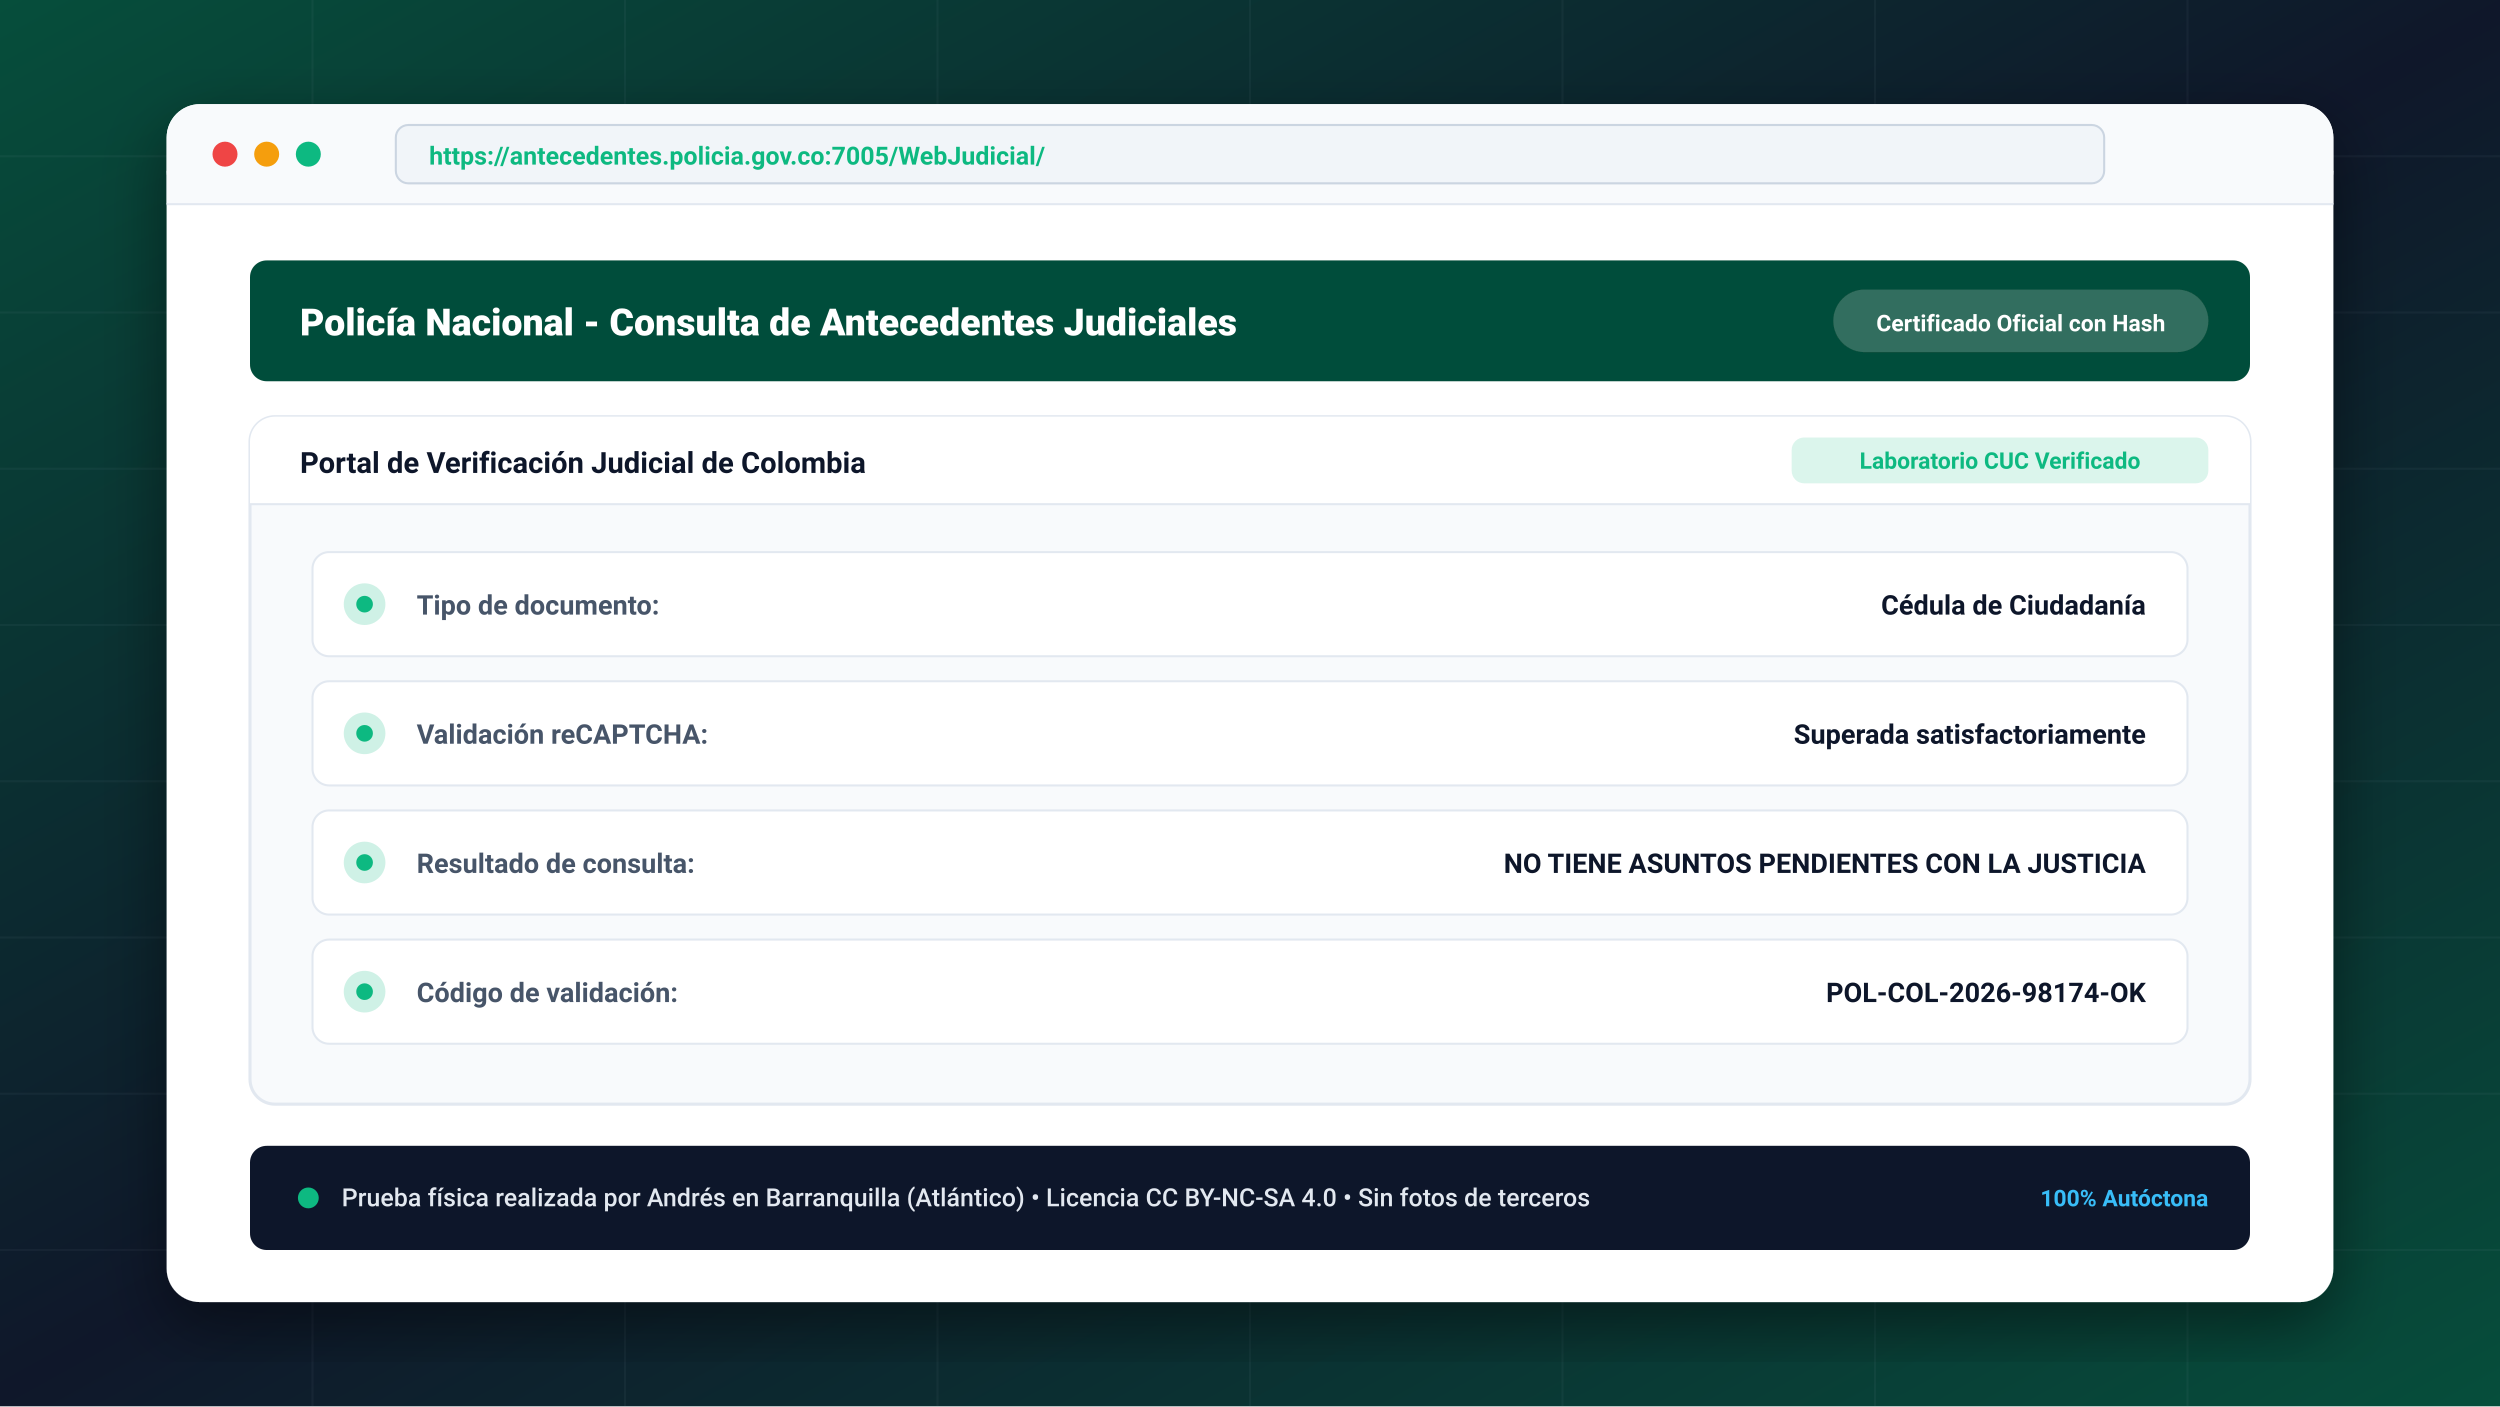
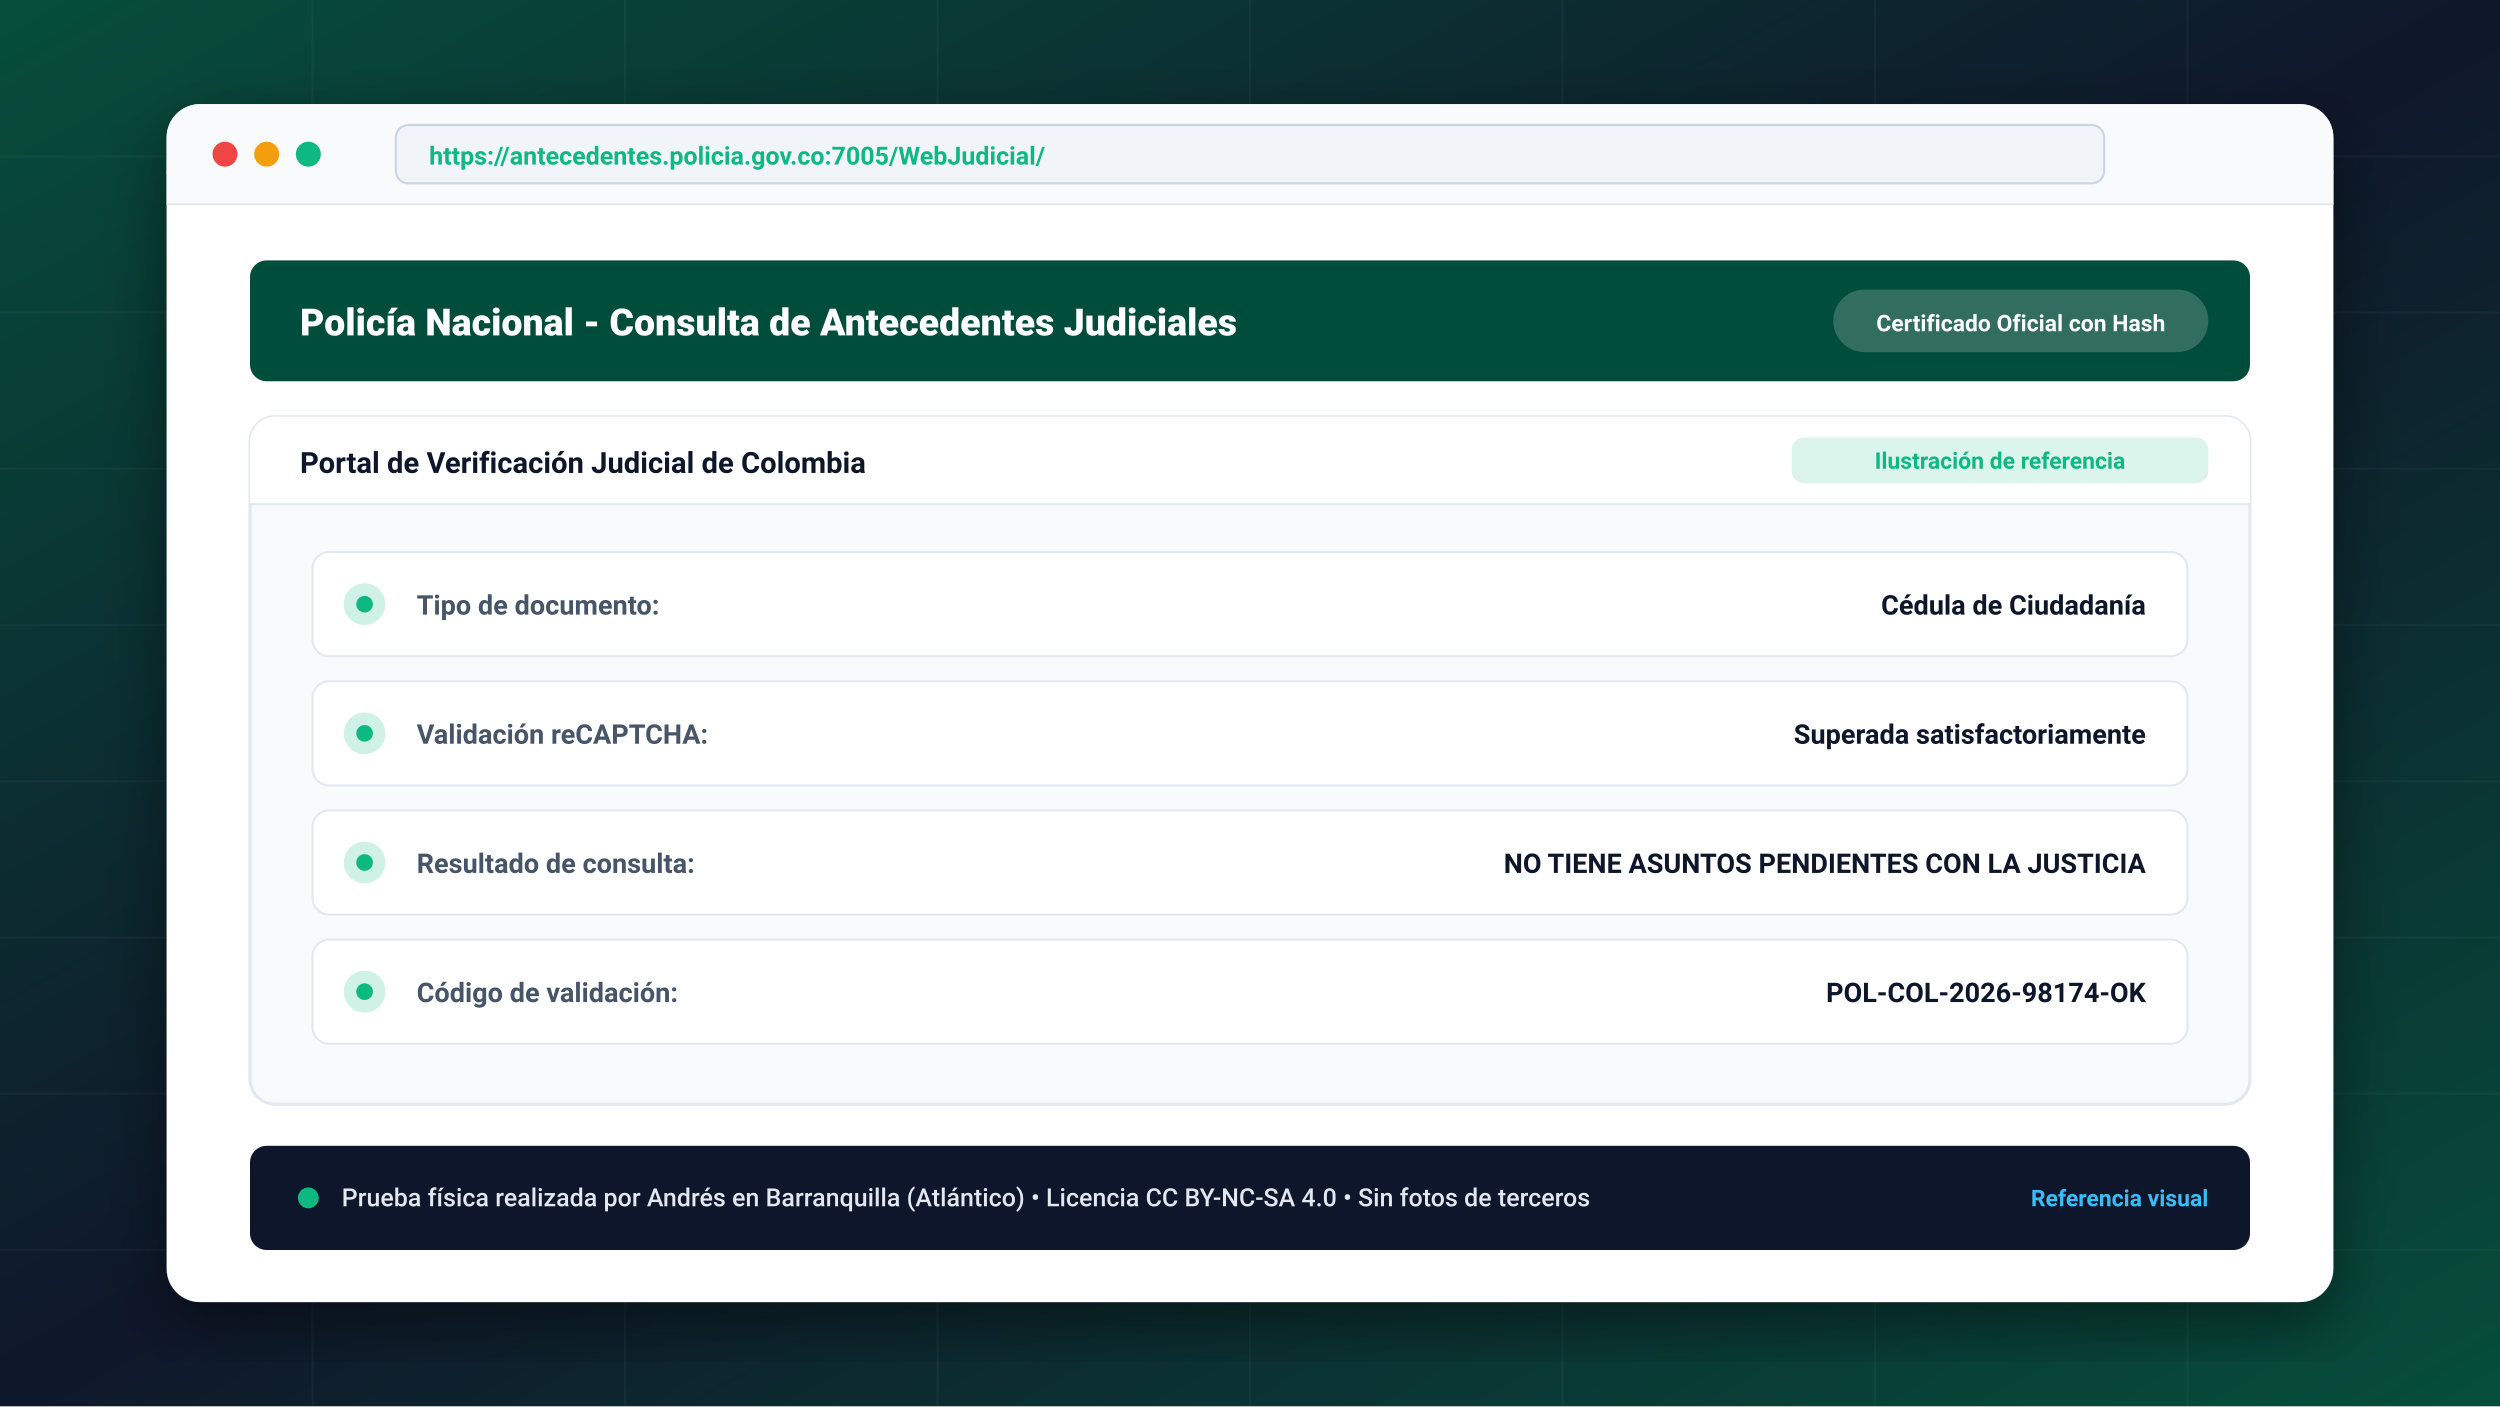
<svg xmlns="http://www.w3.org/2000/svg" viewBox="0 0 1200 675" width="1200" height="675">
  <defs>
    <linearGradient id="bg-grad-policia-antecedentes" x1="0%" y1="0%" x2="100%" y2="100%">
      <stop offset="0%" stop-color="#064e3b" />
      <stop offset="50%" stop-color="#0f172a" />
      <stop offset="100%" stop-color="#064e3b" />
    </linearGradient>
    <filter id="shadow-policia-antecedentes" x="-5%" y="-5%" width="110%" height="110%">
      <feDropShadow dx="0" dy="12" stdDeviation="16" flood-color="#000000" flood-opacity="0.45" />
    </filter>
  </defs>
  <rect width="1200" height="675" fill="url(#bg-grad-policia-antecedentes)" />
  <g opacity="0.06" stroke="#94a3b8" stroke-width="1">
    <line x1="0" y1="75" x2="1200" y2="75" />
    <line x1="0" y1="150" x2="1200" y2="150" />
    <line x1="0" y1="225" x2="1200" y2="225" />
    <line x1="0" y1="300" x2="1200" y2="300" />
    <line x1="0" y1="375" x2="1200" y2="375" />
    <line x1="0" y1="450" x2="1200" y2="450" />
    <line x1="0" y1="525" x2="1200" y2="525" />
    <line x1="0" y1="600" x2="1200" y2="600" />
    <line x1="150" y1="0" x2="150" y2="675" />
    <line x1="300" y1="0" x2="300" y2="675" />
    <line x1="450" y1="0" x2="450" y2="675" />
    <line x1="600" y1="0" x2="600" y2="675" />
    <line x1="750" y1="0" x2="750" y2="675" />
    <line x1="900" y1="0" x2="900" y2="675" />
    <line x1="1050" y1="0" x2="1050" y2="675" />
  </g>
  <g transform="translate(80, 50)" filter="url(#shadow-policia-antecedentes)">
    <rect width="1040" height="575" rx="16" fill="#ffffff" />
    <rect width="1040" height="48" rx="16" fill="#f8fafc" />
    <path d="M0 32 h1040 v16 h-1040 z" fill="#f8fafc" />
    <line x1="0" y1="48" x2="1040" y2="48" stroke="#e2e8f0" stroke-width="1" />
    <circle cx="28" cy="24" r="6" fill="#ef4444" />
    <circle cx="48" cy="24" r="6" fill="#f59e0b" />
    <circle cx="68" cy="24" r="6" fill="#10b981" />
    <rect x="110" y="10" width="820" height="28" rx="6" fill="#f1f5f9" stroke="#cbd5e1" stroke-width="1" />
    <text x="126" y="29" font-family="-apple-system, BlinkMacSystemFont, 'Segoe UI', Roboto, sans-serif" font-size="12" fill="#10b981" font-weight="600">https://antecedentes.policia.gov.co:7005/WebJudicial/</text>
    <g transform="translate(40, 75)">
      <rect width="960" height="58" rx="8" fill="#064e3b" />
      <text x="24" y="36" font-family="-apple-system, BlinkMacSystemFont, 'Segoe UI', Roboto, sans-serif" font-size="18" fill="#ffffff" font-weight="800">Policía Nacional - Consulta de Antecedentes Judiciales</text>
      <rect x="760" y="14" width="180" height="30" rx="15" fill="#ffffff" opacity="0.18" />
      <text x="850" y="34" font-family="-apple-system, BlinkMacSystemFont, 'Segoe UI', Roboto, sans-serif" font-size="11" fill="#ffffff" font-weight="700" text-anchor="middle">Certificado Oficial con Hash</text>
    </g>
    <g transform="translate(40, 150)">
      <rect width="960" height="330" rx="12" fill="#f8fafc" stroke="#e2e8f0" stroke-width="1.5" />
      <rect width="960" height="42" rx="12" fill="#ffffff" />
      <path d="M0 26 h960 v16 h-960 z" fill="#ffffff" />
      <line x1="0" y1="42" x2="960" y2="42" stroke="#e2e8f0" stroke-width="1" />
      <text x="24" y="27" font-family="-apple-system, BlinkMacSystemFont, 'Segoe UI', Roboto, sans-serif" font-size="14" fill="#0f172a" font-weight="700">Portal de Verificación Judicial de Colombia</text>
      <rect x="740" y="10" width="200" height="22" rx="6" fill="#10b981" opacity="0.15" />
-       <text x="840" y="25" font-family="-apple-system, BlinkMacSystemFont, 'Segoe UI', Roboto, sans-serif" font-size="11" fill="#10b981" font-weight="700" text-anchor="middle">Laboratorio CUC Verificado</text>
+       <text x="840" y="25" font-family="-apple-system, BlinkMacSystemFont, 'Segoe UI', Roboto, sans-serif" font-size="11" fill="#10b981" font-weight="700" text-anchor="middle">Ilustración de referencia</text>
      <g transform="translate(30, 65)">
        <g transform="translate(0, 0)">
          <rect width="900" height="50" rx="8" fill="#ffffff" stroke="#e2e8f0" stroke-width="1" />
          <circle cx="25" cy="25" r="10" fill="#10b981" opacity="0.2" />
          <circle cx="25" cy="25" r="4" fill="#10b981" />
          <text x="50" y="30" font-family="-apple-system, BlinkMacSystemFont, 'Segoe UI', Roboto, sans-serif" font-size="13" fill="#475569" font-weight="600">Tipo de documento:</text>
          <text x="880" y="30" font-family="-apple-system, BlinkMacSystemFont, 'Segoe UI', Roboto, sans-serif" font-size="13" fill="#0f172a" font-weight="700" text-anchor="end">Cédula de Ciudadanía</text>
        </g>
        <g transform="translate(0, 62)">
          <rect width="900" height="50" rx="8" fill="#ffffff" stroke="#e2e8f0" stroke-width="1" />
          <circle cx="25" cy="25" r="10" fill="#10b981" opacity="0.2" />
          <circle cx="25" cy="25" r="4" fill="#10b981" />
          <text x="50" y="30" font-family="-apple-system, BlinkMacSystemFont, 'Segoe UI', Roboto, sans-serif" font-size="13" fill="#475569" font-weight="600">Validación reCAPTCHA:</text>
          <text x="880" y="30" font-family="-apple-system, BlinkMacSystemFont, 'Segoe UI', Roboto, sans-serif" font-size="13" fill="#0f172a" font-weight="700" text-anchor="end">Superada satisfactoriamente</text>
        </g>
        <g transform="translate(0, 124)">
          <rect width="900" height="50" rx="8" fill="#ffffff" stroke="#e2e8f0" stroke-width="1" />
          <circle cx="25" cy="25" r="10" fill="#10b981" opacity="0.2" />
          <circle cx="25" cy="25" r="4" fill="#10b981" />
          <text x="50" y="30" font-family="-apple-system, BlinkMacSystemFont, 'Segoe UI', Roboto, sans-serif" font-size="13" fill="#475569" font-weight="600">Resultado de consulta:</text>
          <text x="880" y="30" font-family="-apple-system, BlinkMacSystemFont, 'Segoe UI', Roboto, sans-serif" font-size="13" fill="#0f172a" font-weight="700" text-anchor="end">NO TIENE ASUNTOS PENDIENTES CON LA JUSTICIA</text>
        </g>
        <g transform="translate(0, 186)">
          <rect width="900" height="50" rx="8" fill="#ffffff" stroke="#e2e8f0" stroke-width="1" />
          <circle cx="25" cy="25" r="10" fill="#10b981" opacity="0.2" />
          <circle cx="25" cy="25" r="4" fill="#10b981" />
          <text x="50" y="30" font-family="-apple-system, BlinkMacSystemFont, 'Segoe UI', Roboto, sans-serif" font-size="13" fill="#475569" font-weight="600">Código de validación:</text>
          <text x="880" y="30" font-family="-apple-system, BlinkMacSystemFont, 'Segoe UI', Roboto, sans-serif" font-size="13" fill="#0f172a" font-weight="700" text-anchor="end">POL-COL-2026-98174-OK</text>
        </g>
      </g>
    </g>
    <g transform="translate(40, 500)">
      <rect width="960" height="50" rx="8" fill="#0f172a" />
      <circle cx="28" cy="25" r="5" fill="#10b981" />
      <text x="44" y="29" font-family="-apple-system, BlinkMacSystemFont, 'Segoe UI', Roboto, sans-serif" font-size="12" fill="#e2e8f0" font-weight="500">
        Prueba física realizada por Andrés en Barranquilla (Atlántico) • Licencia CC BY-NC-SA 4.0 • Sin fotos de terceros
      </text>
-       <text x="940" y="29" font-family="-apple-system, BlinkMacSystemFont, 'Segoe UI', Roboto, sans-serif" font-size="11" fill="#38bdf8" font-weight="700" text-anchor="end">100% Autóctona</text>
+       <text x="940" y="29" font-family="-apple-system, BlinkMacSystemFont, 'Segoe UI', Roboto, sans-serif" font-size="11" fill="#38bdf8" font-weight="700" text-anchor="end">Referencia visual</text>
    </g>
  </g>
</svg>
